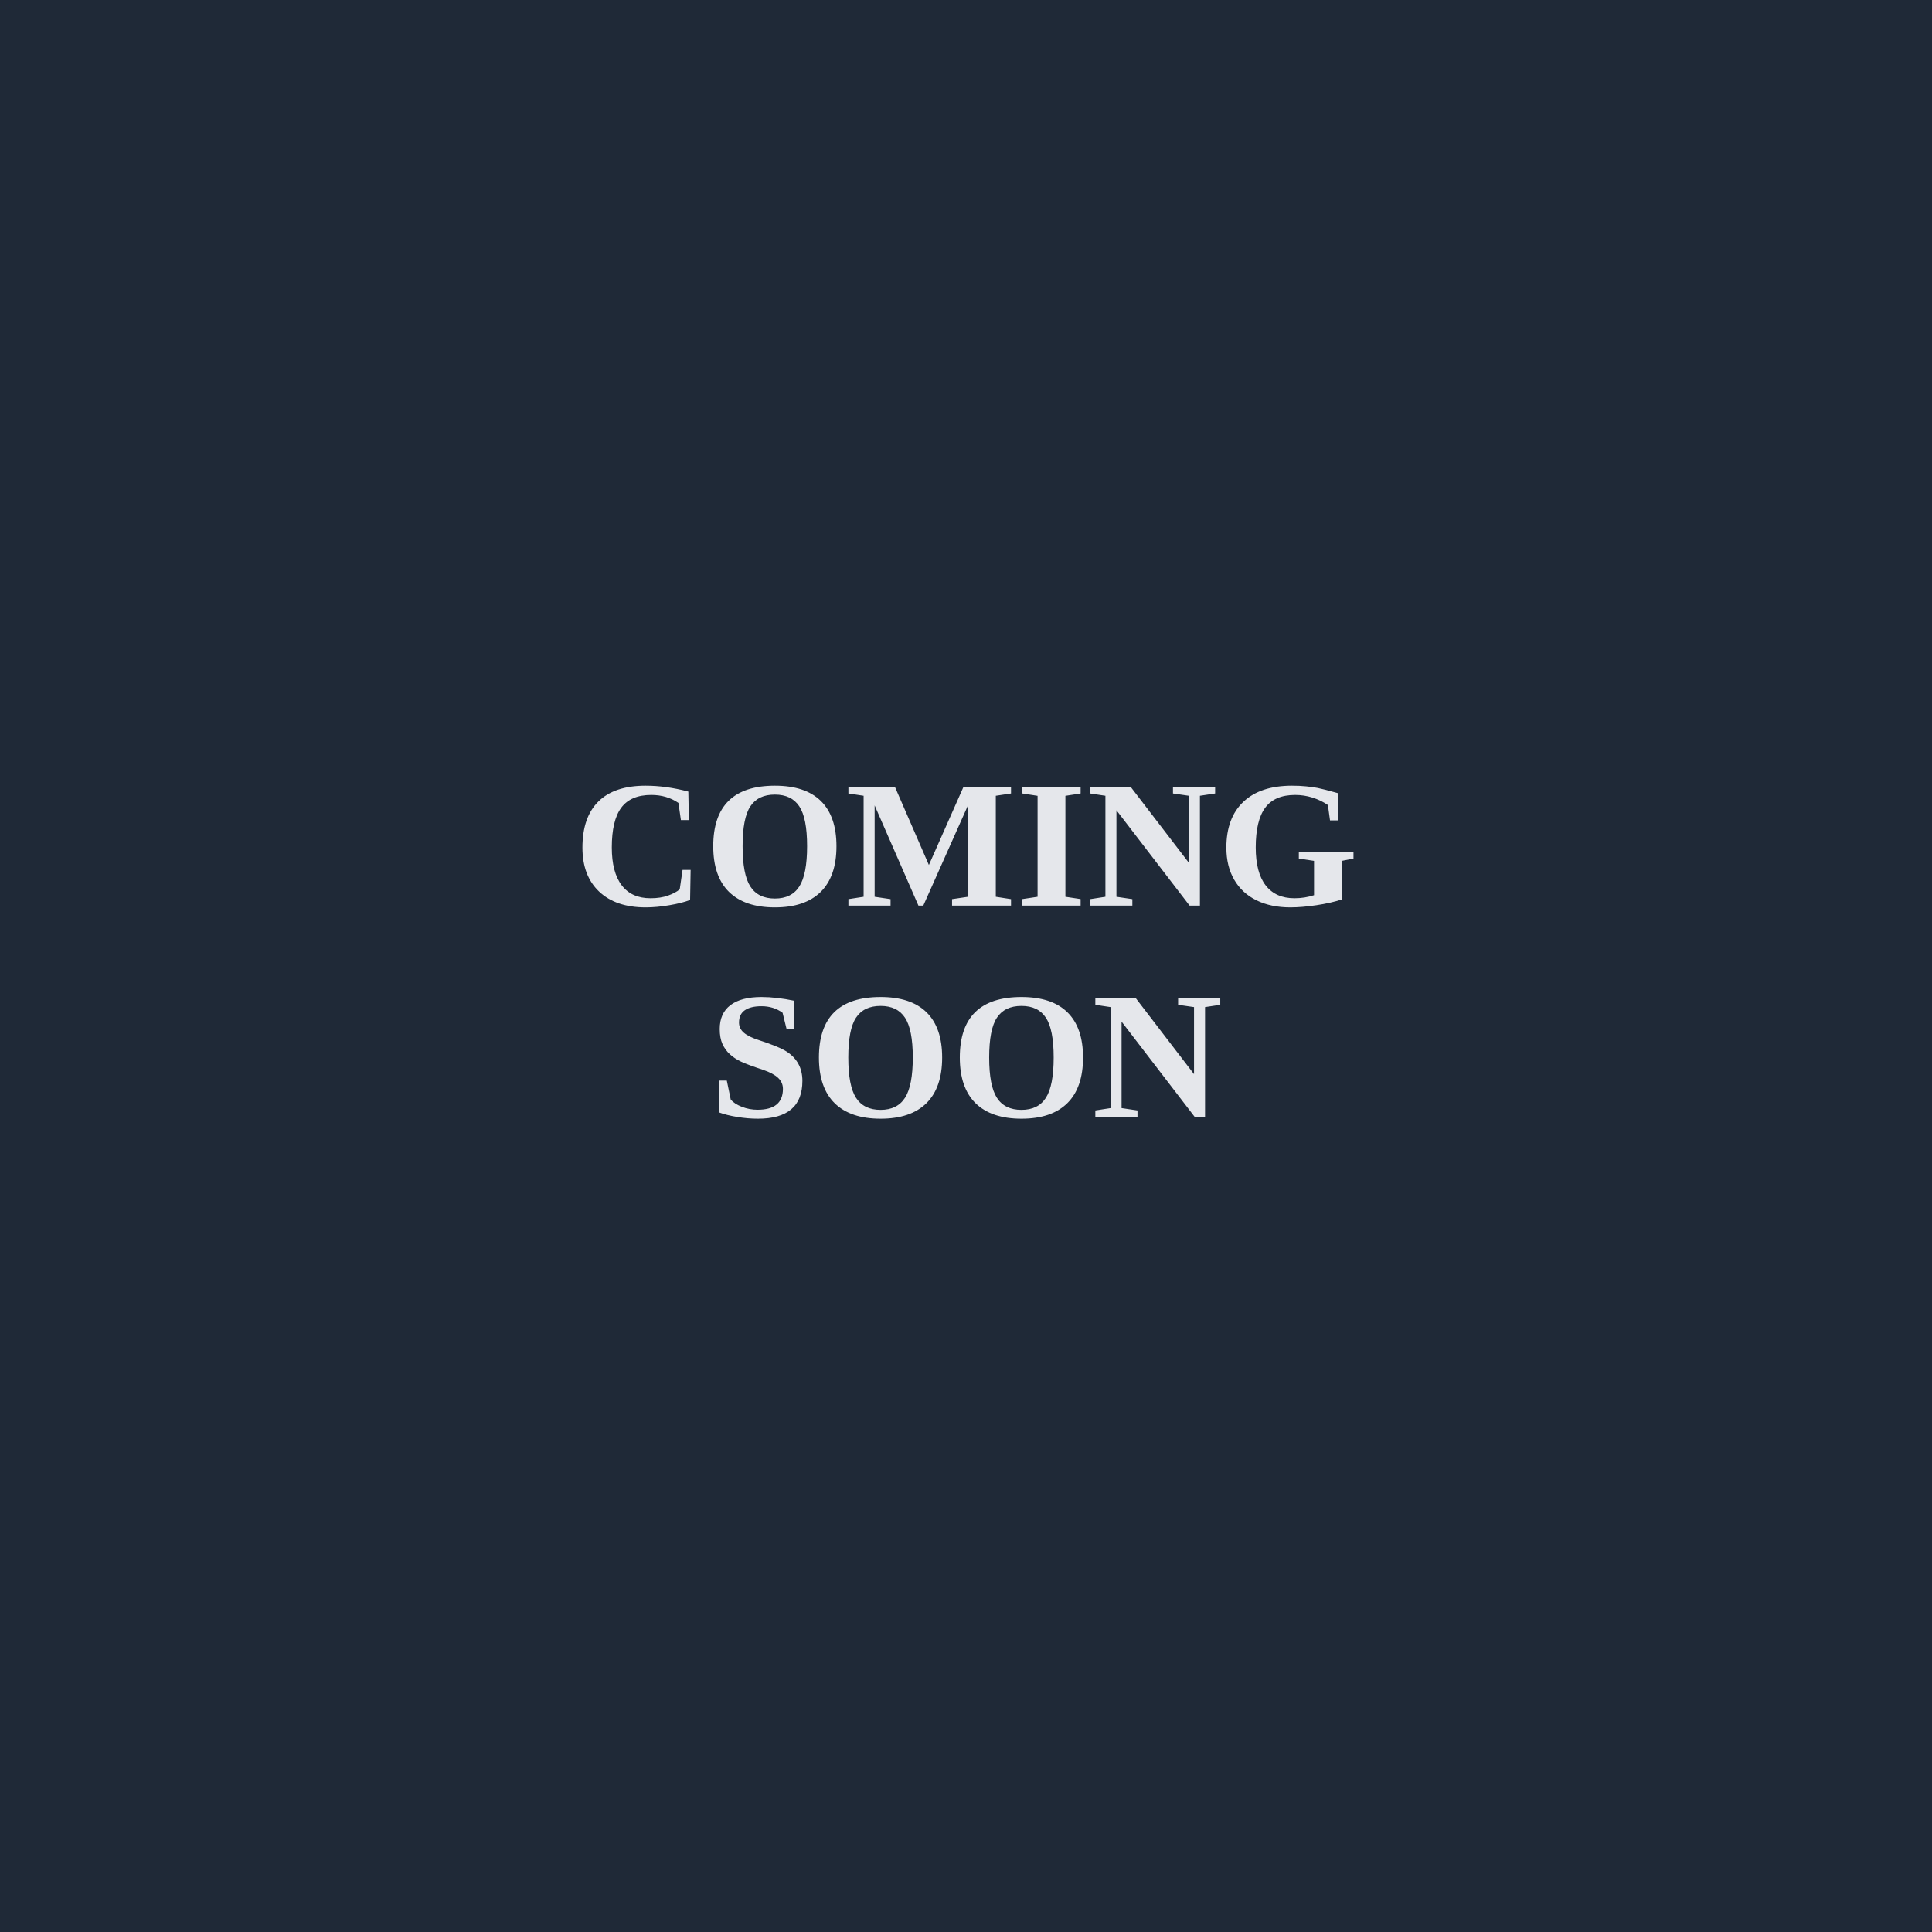
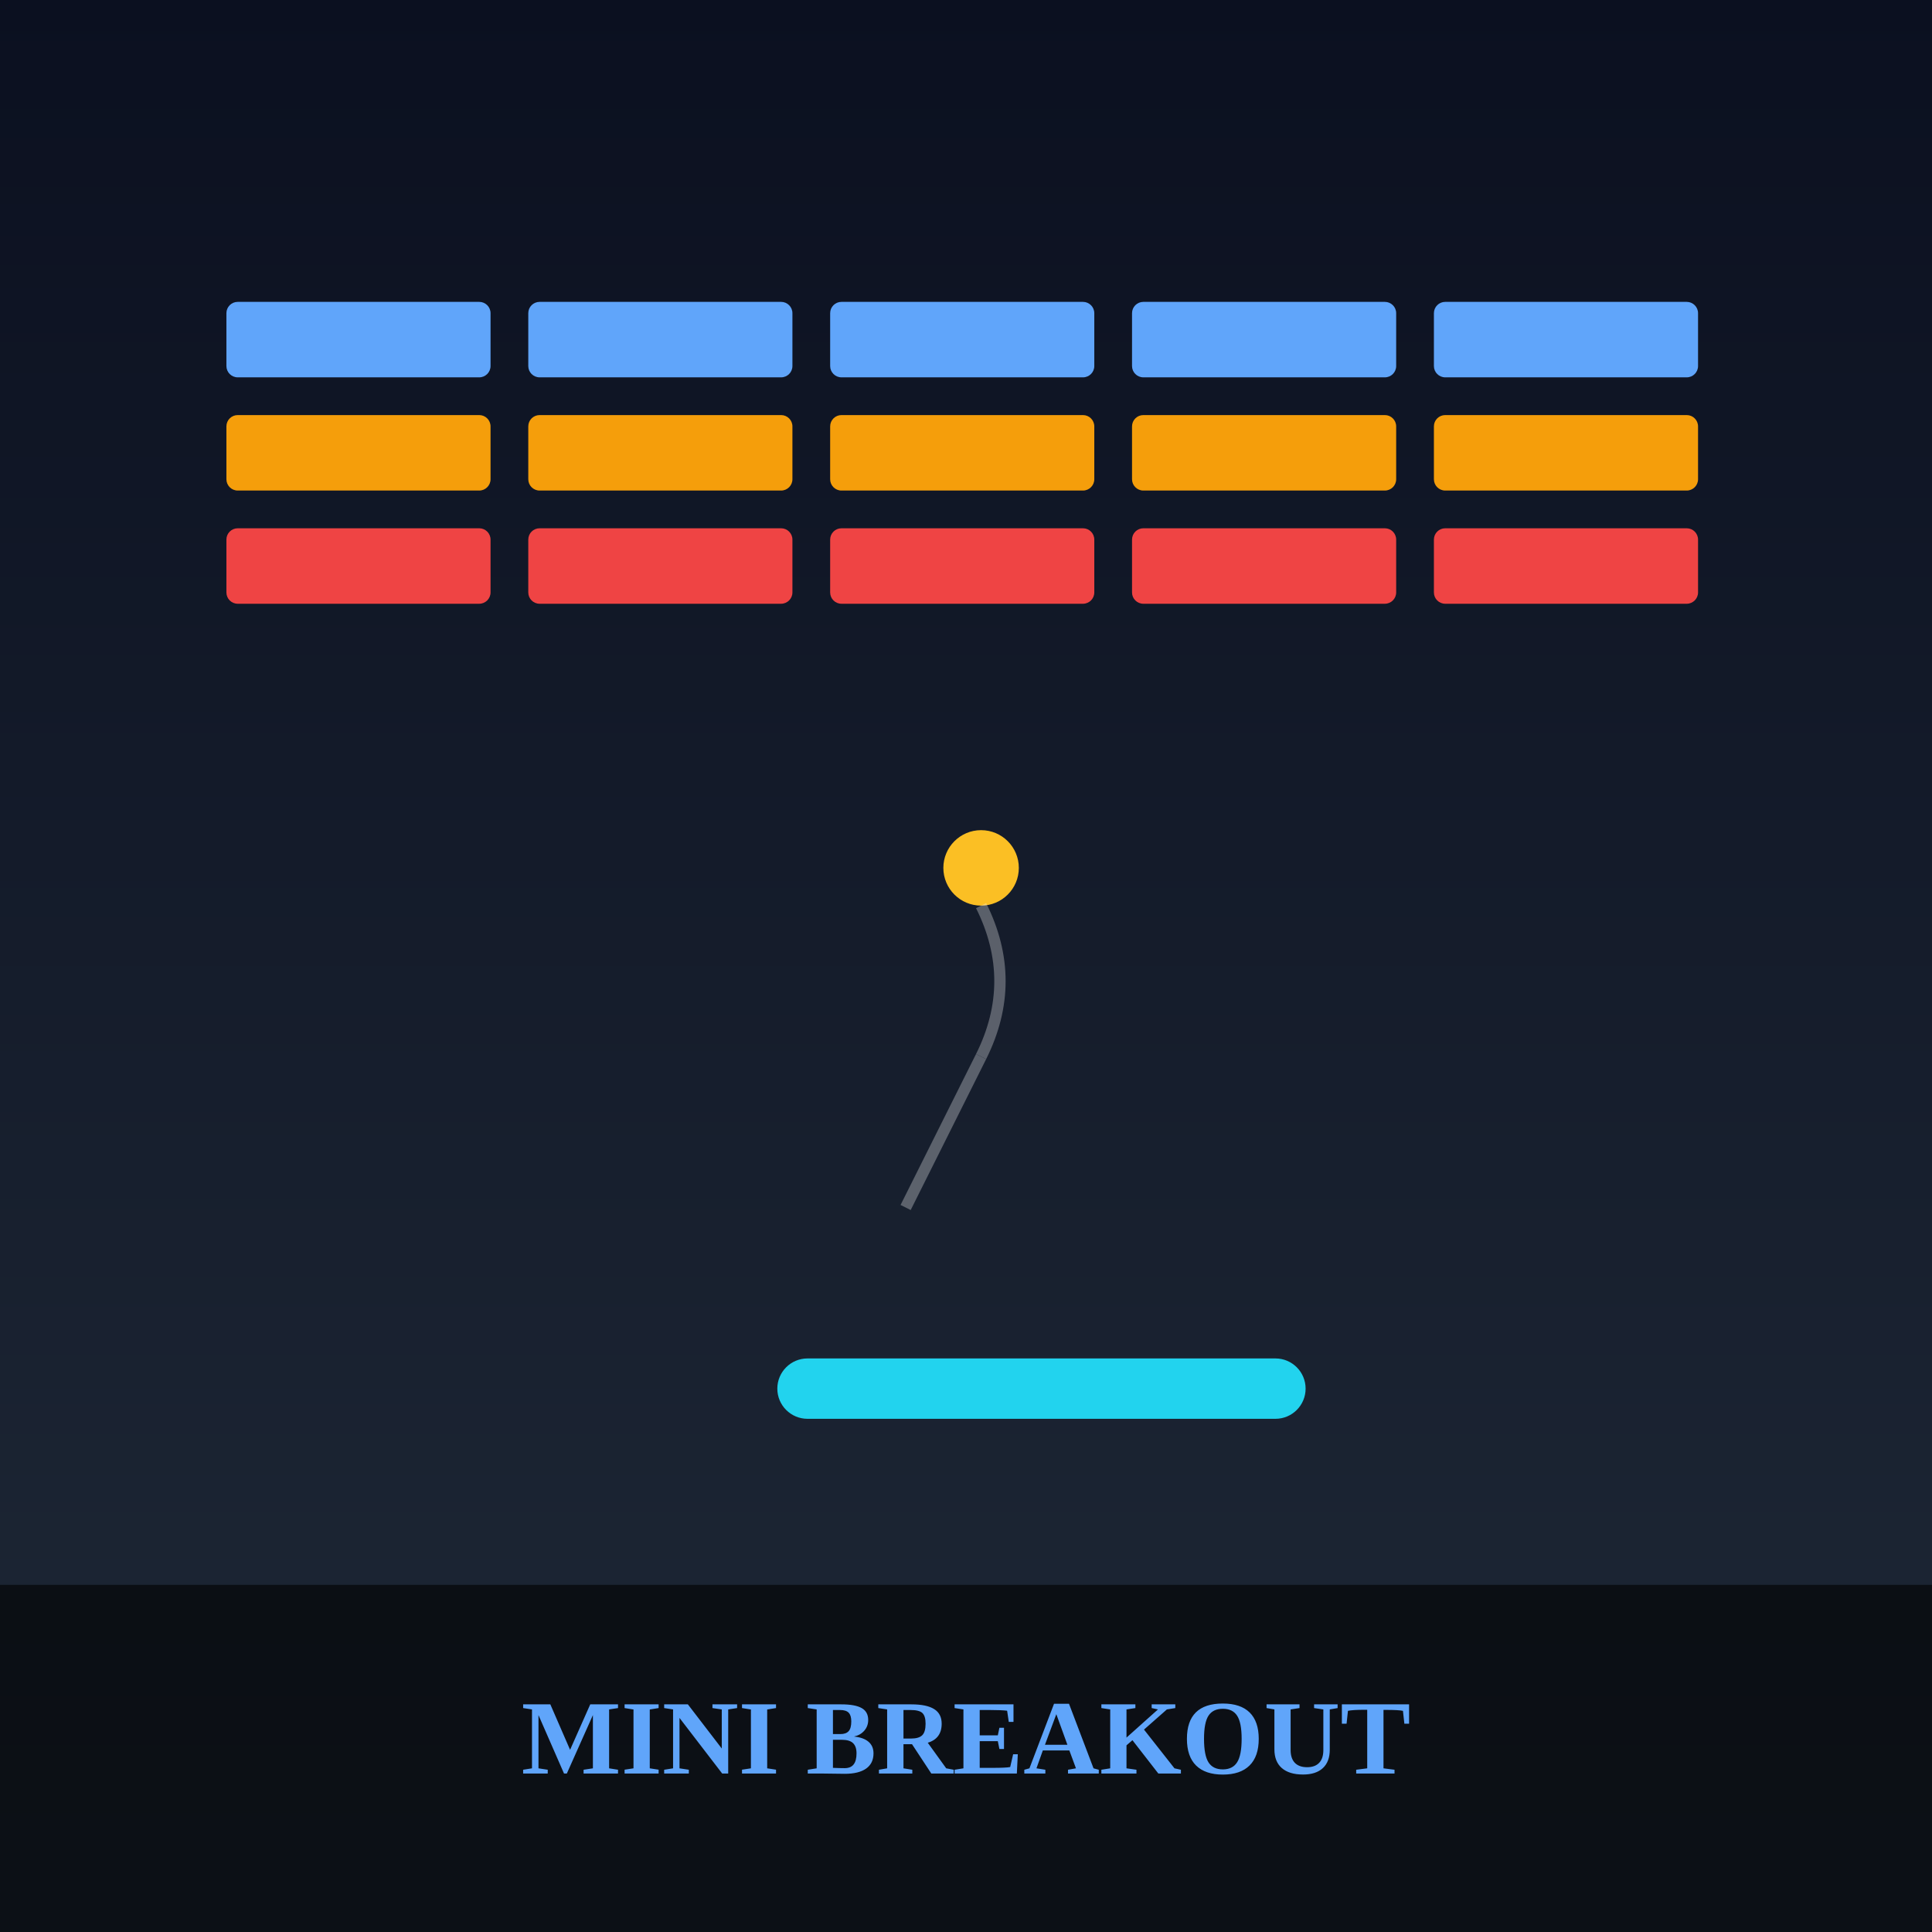
<svg xmlns="http://www.w3.org/2000/svg" width="512" height="512" viewBox="0 0 512 512">
-   <rect width="512" height="512" fill="#1F2937" />
-   <text x="256" y="256" text-anchor="middle" font-size="48" font-weight="bold" fill="#E5E7EB" dy="-16">COMING</text>
-   <text x="256" y="296" text-anchor="middle" font-size="48" font-weight="bold" fill="#E5E7EB">SOON</text>
+   <defs>
+     <linearGradient id="bg" x1="0" y1="0" x2="0" y2="1">
+       <stop offset="0%" stop-color="#0B1020" />
+       <stop offset="100%" stop-color="#1F2937" />
+     </linearGradient>
+   </defs>
+   <rect width="512" height="512" fill="url(#bg)" />
+   <g>
+     <rect x="60" y="80" width="70" height="20" rx="3" fill="#60A5FA" />
+     <rect x="140" y="80" width="70" height="20" rx="3" fill="#60A5FA" />
+     <rect x="220" y="80" width="70" height="20" rx="3" fill="#60A5FA" />
+     <rect x="300" y="80" width="70" height="20" rx="3" fill="#60A5FA" />
+     <rect x="380" y="80" width="70" height="20" rx="3" fill="#60A5FA" />
+     <rect x="60" y="110" width="70" height="20" rx="3" fill="#F59E0B" />
+     <rect x="140" y="110" width="70" height="20" rx="3" fill="#F59E0B" />
+     <rect x="220" y="110" width="70" height="20" rx="3" fill="#F59E0B" />
+     <rect x="300" y="110" width="70" height="20" rx="3" fill="#F59E0B" />
+     <rect x="380" y="110" width="70" height="20" rx="3" fill="#F59E0B" />
+     <rect x="60" y="140" width="70" height="20" rx="3" fill="#EF4444" />
+     <rect x="140" y="140" width="70" height="20" rx="3" fill="#EF4444" />
+     <rect x="220" y="140" width="70" height="20" rx="3" fill="#EF4444" />
+     <rect x="300" y="140" width="70" height="20" rx="3" fill="#EF4444" />
+     <rect x="380" y="140" width="70" height="20" rx="3" fill="#EF4444" />
+   </g>
+   <circle cx="260" cy="230" r="10" fill="#FBBF24" />
+   <rect x="206" y="360" width="140" height="16" rx="8" fill="#22D3EE" />
+   <g stroke="#FFFFFF" opacity="0.3" stroke-width="3">
+     <path d="M240 320 Q 250 300 260 280" fill="none" />
+     <path d="M260 280 Q 270 260 260 240" fill="none" />
+   </g>
+   <rect x="0" y="420" width="512" height="92" fill="rgba(0,0,0,0.6)" />
+   <text x="256" y="470" text-anchor="middle" font-size="28" font-weight="bold" fill="#60A5FA">MINI BREAKOUT</text>
</svg>
